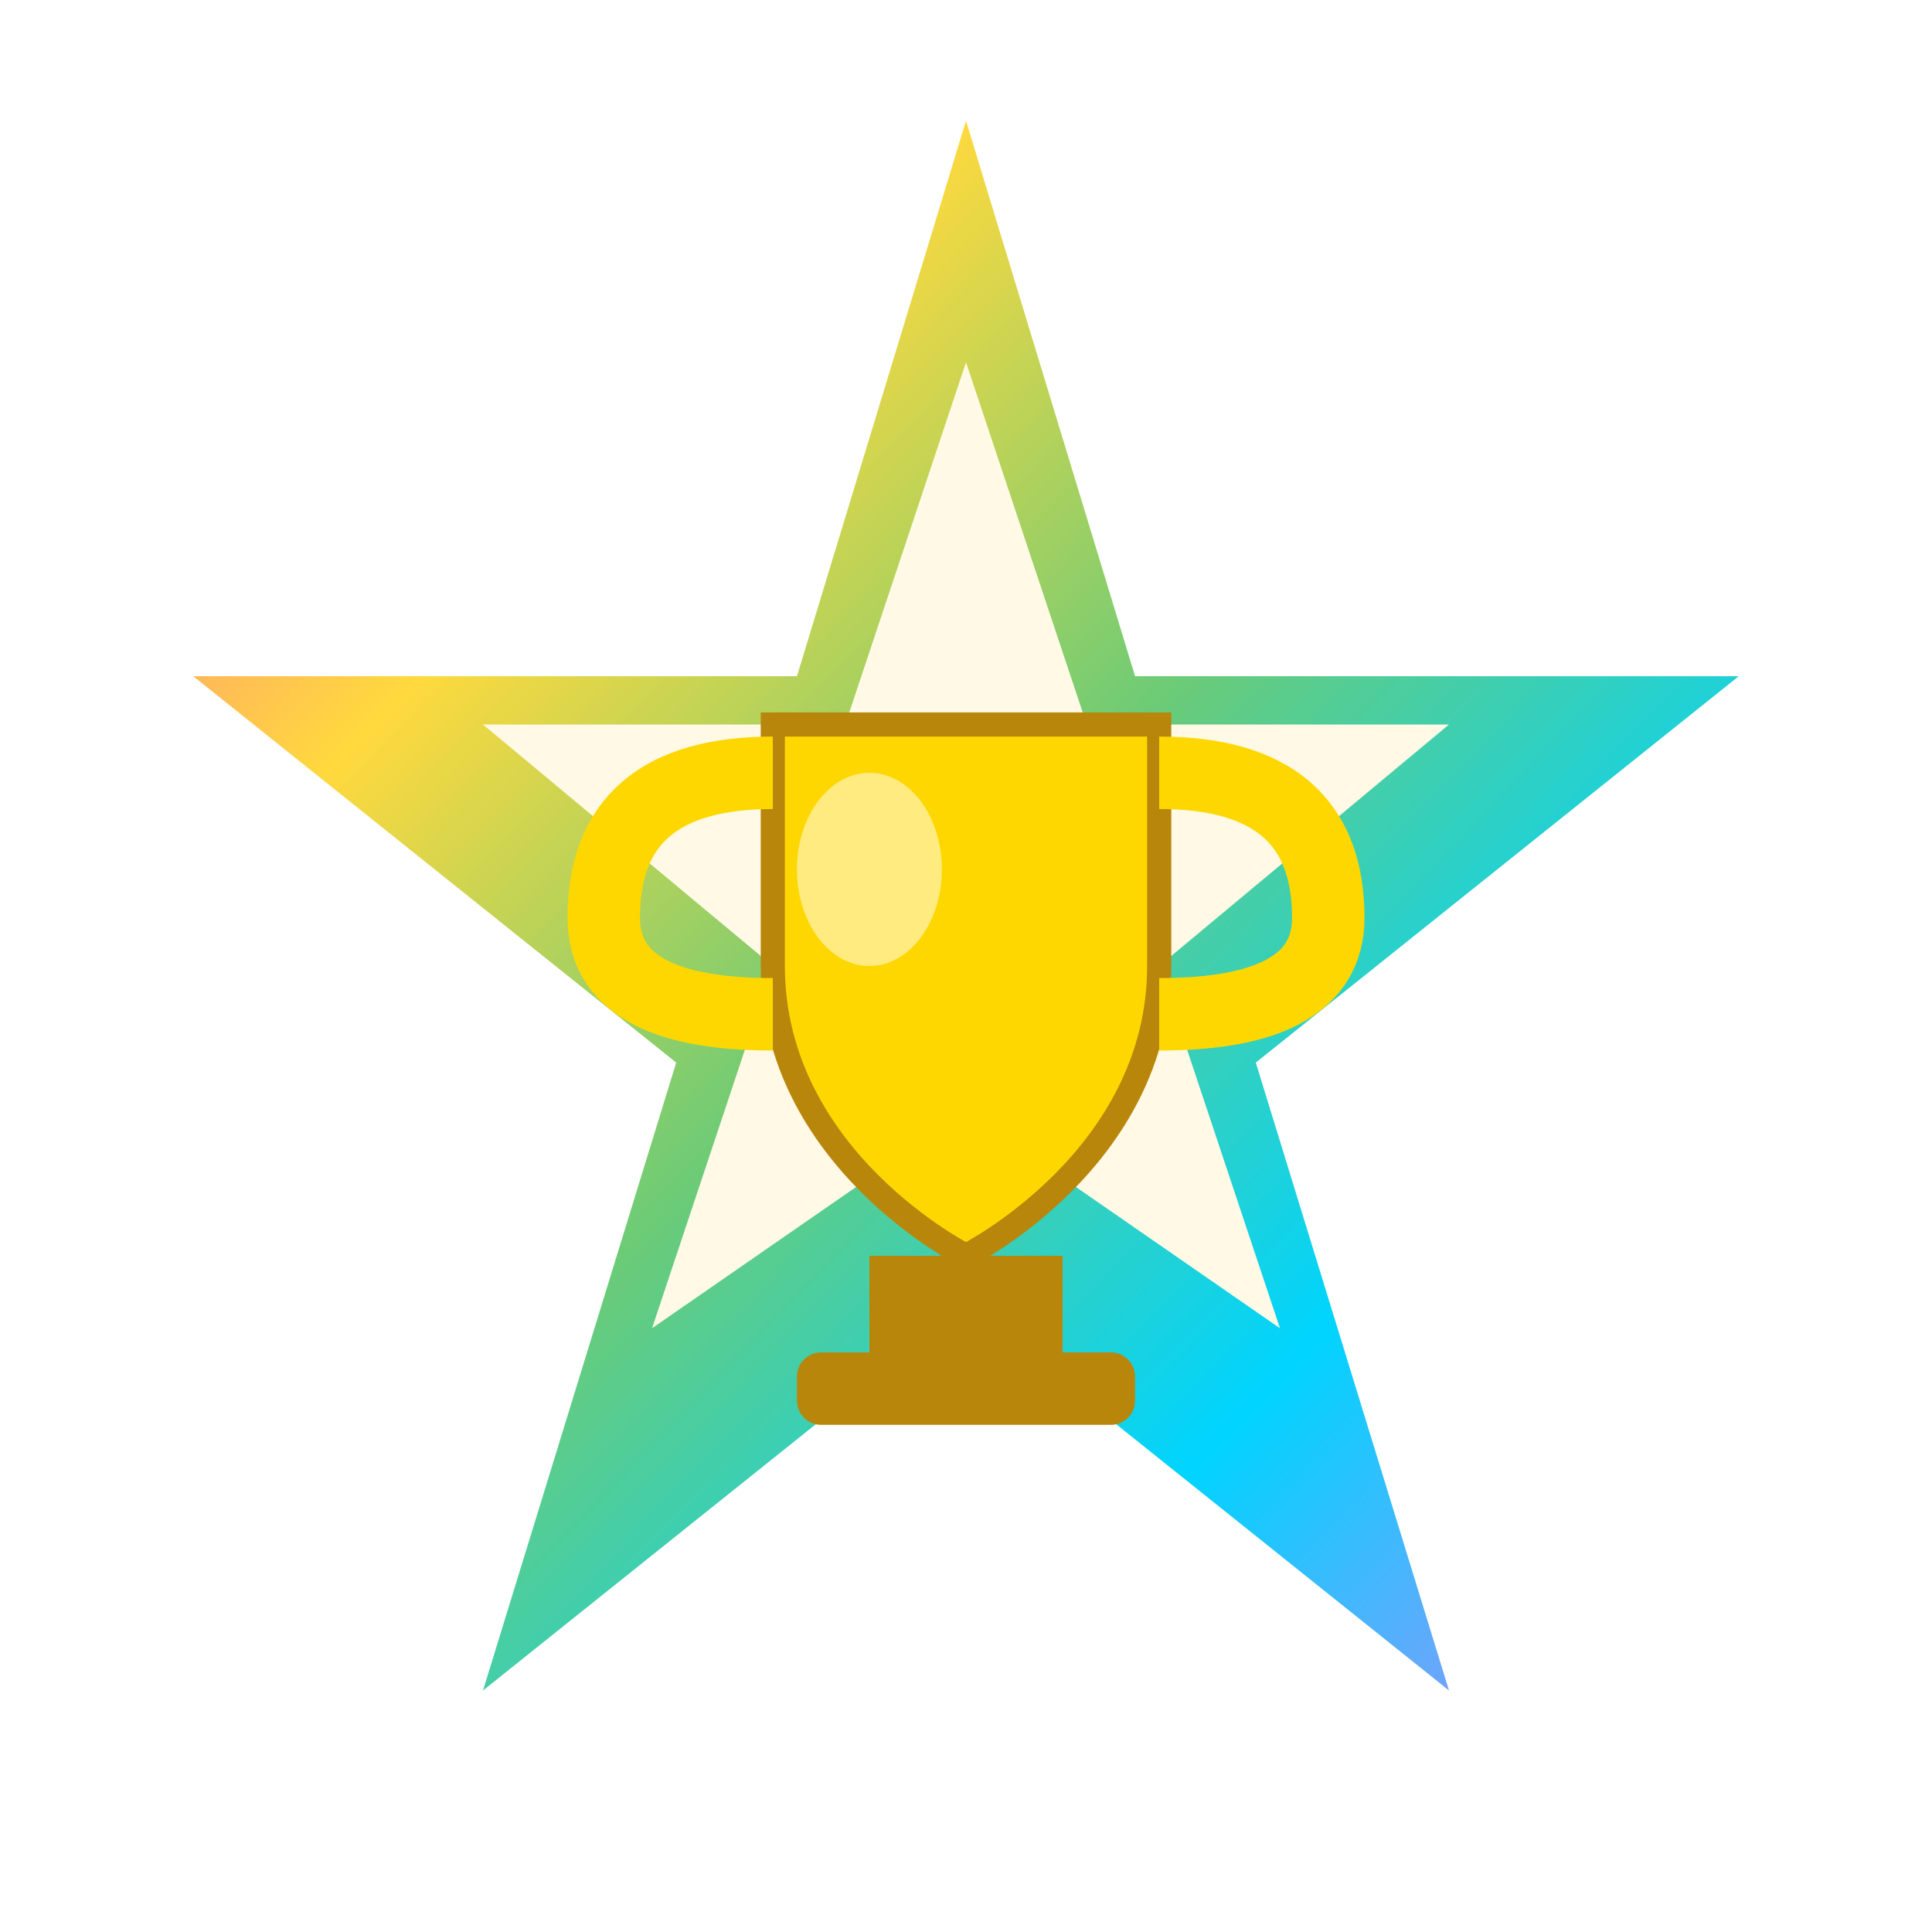
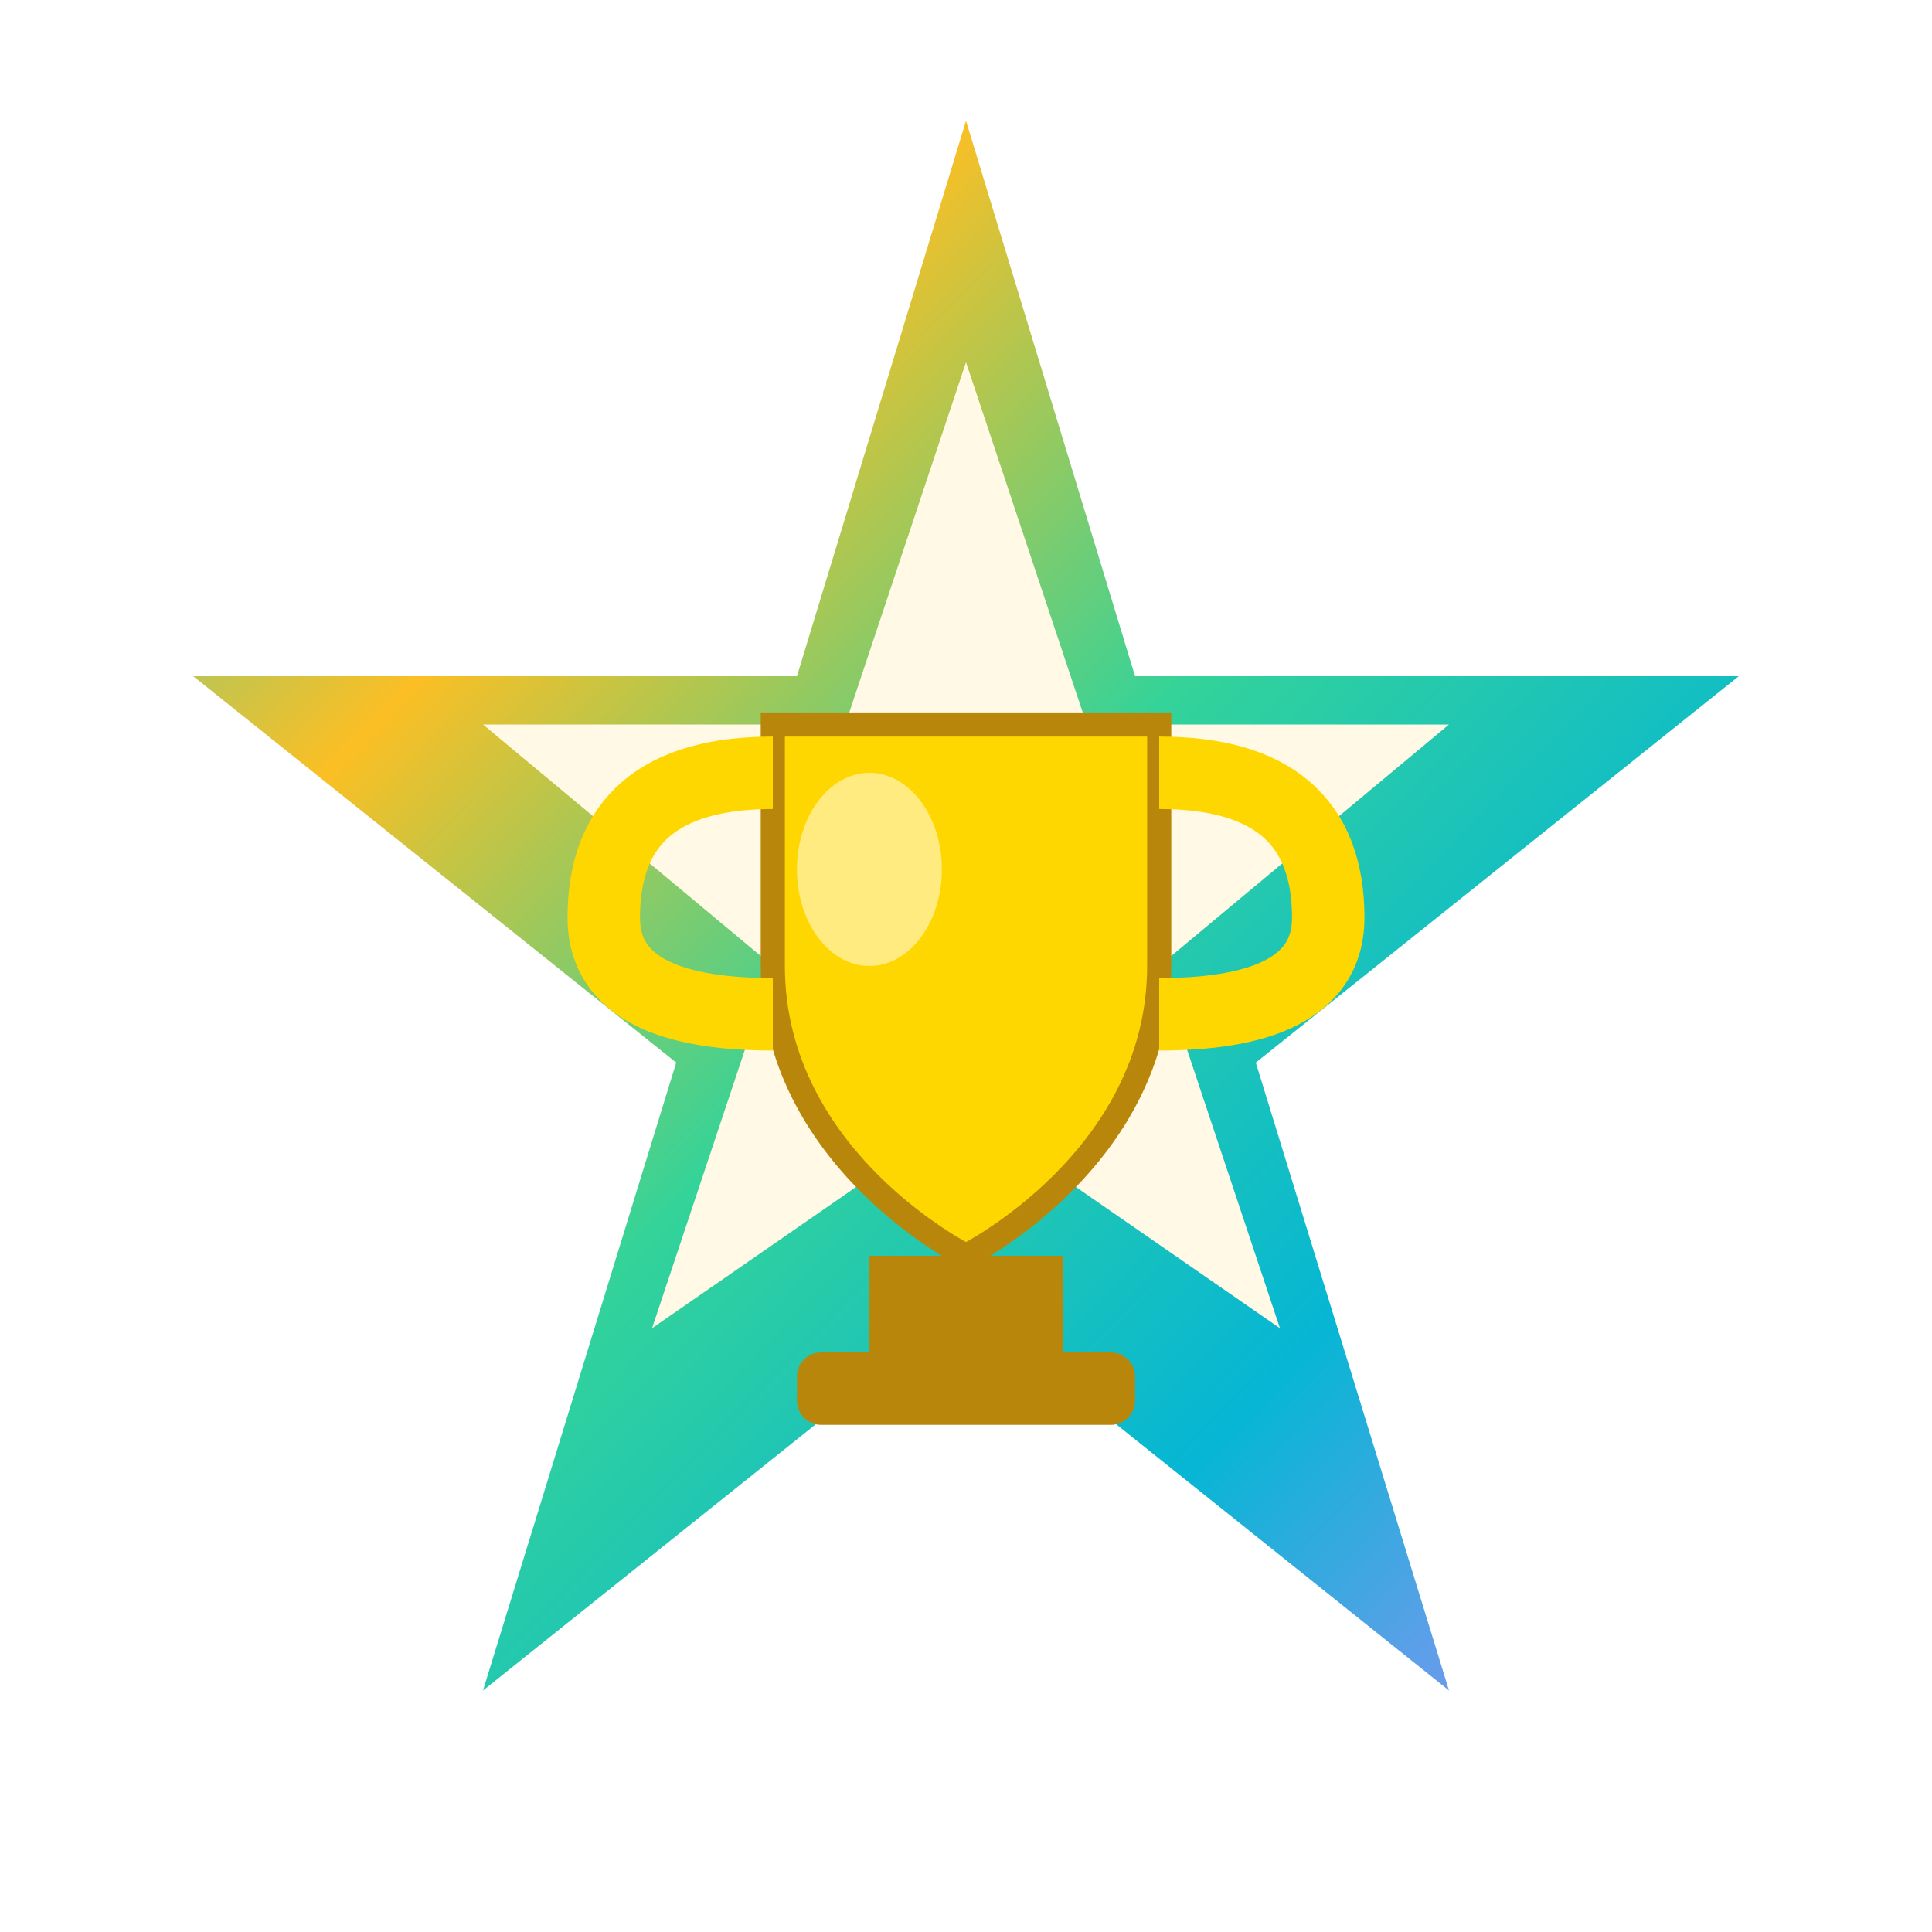
<svg xmlns="http://www.w3.org/2000/svg" viewBox="0 0 80 80">
  <defs>
    <linearGradient id="rainbowGrad" x1="0%" y1="0%" x2="100%" y2="100%">
-       <stop offset="0%" style="stop-color:#FF6B9D" />
-       <stop offset="25%" style="stop-color:#FFD93D" />
-       <stop offset="50%" style="stop-color:#6BCB77" />
-       <stop offset="75%" style="stop-color:#00D4FF" />
-       <stop offset="100%" style="stop-color:#B088F9" />
+       <stop offset="0%" style="stop-color:#2DD4BF" />
+       <stop offset="25%" style="stop-color:#FBBF24" />
+       <stop offset="50%" style="stop-color:#34D399" />
+       <stop offset="75%" style="stop-color:#06B6D4" />
+       <stop offset="100%" style="stop-color:#A78BFA" />
    </linearGradient>
  </defs>
  <polygon points="40,5 47,28 72,28 52,44 60,70 40,54 20,70 28,44 8,28 33,28" fill="url(#rainbowGrad)" />
  <polygon points="40,15 45,30 60,30 48,40 53,55 40,46 27,55 32,40 20,30 35,30" fill="#FFF9E6" />
  <path d="M32 30 L32 40 C32 48 40 52 40 52 C40 52 48 48 48 40 L48 30 Z" fill="#FFD700" stroke="#B8860B" stroke-width="1" />
  <rect x="36" y="52" width="8" height="4" fill="#B8860B" />
  <rect x="33" y="56" width="14" height="3" rx="1" fill="#B8860B" />
  <path d="M32 32 Q25 32 25 38 Q25 42 32 42" fill="none" stroke="#FFD700" stroke-width="3" />
  <path d="M48 32 Q55 32 55 38 Q55 42 48 42" fill="none" stroke="#FFD700" stroke-width="3" />
  <ellipse cx="36" cy="36" rx="3" ry="4" fill="rgba(255,255,255,0.5)" />
</svg>
